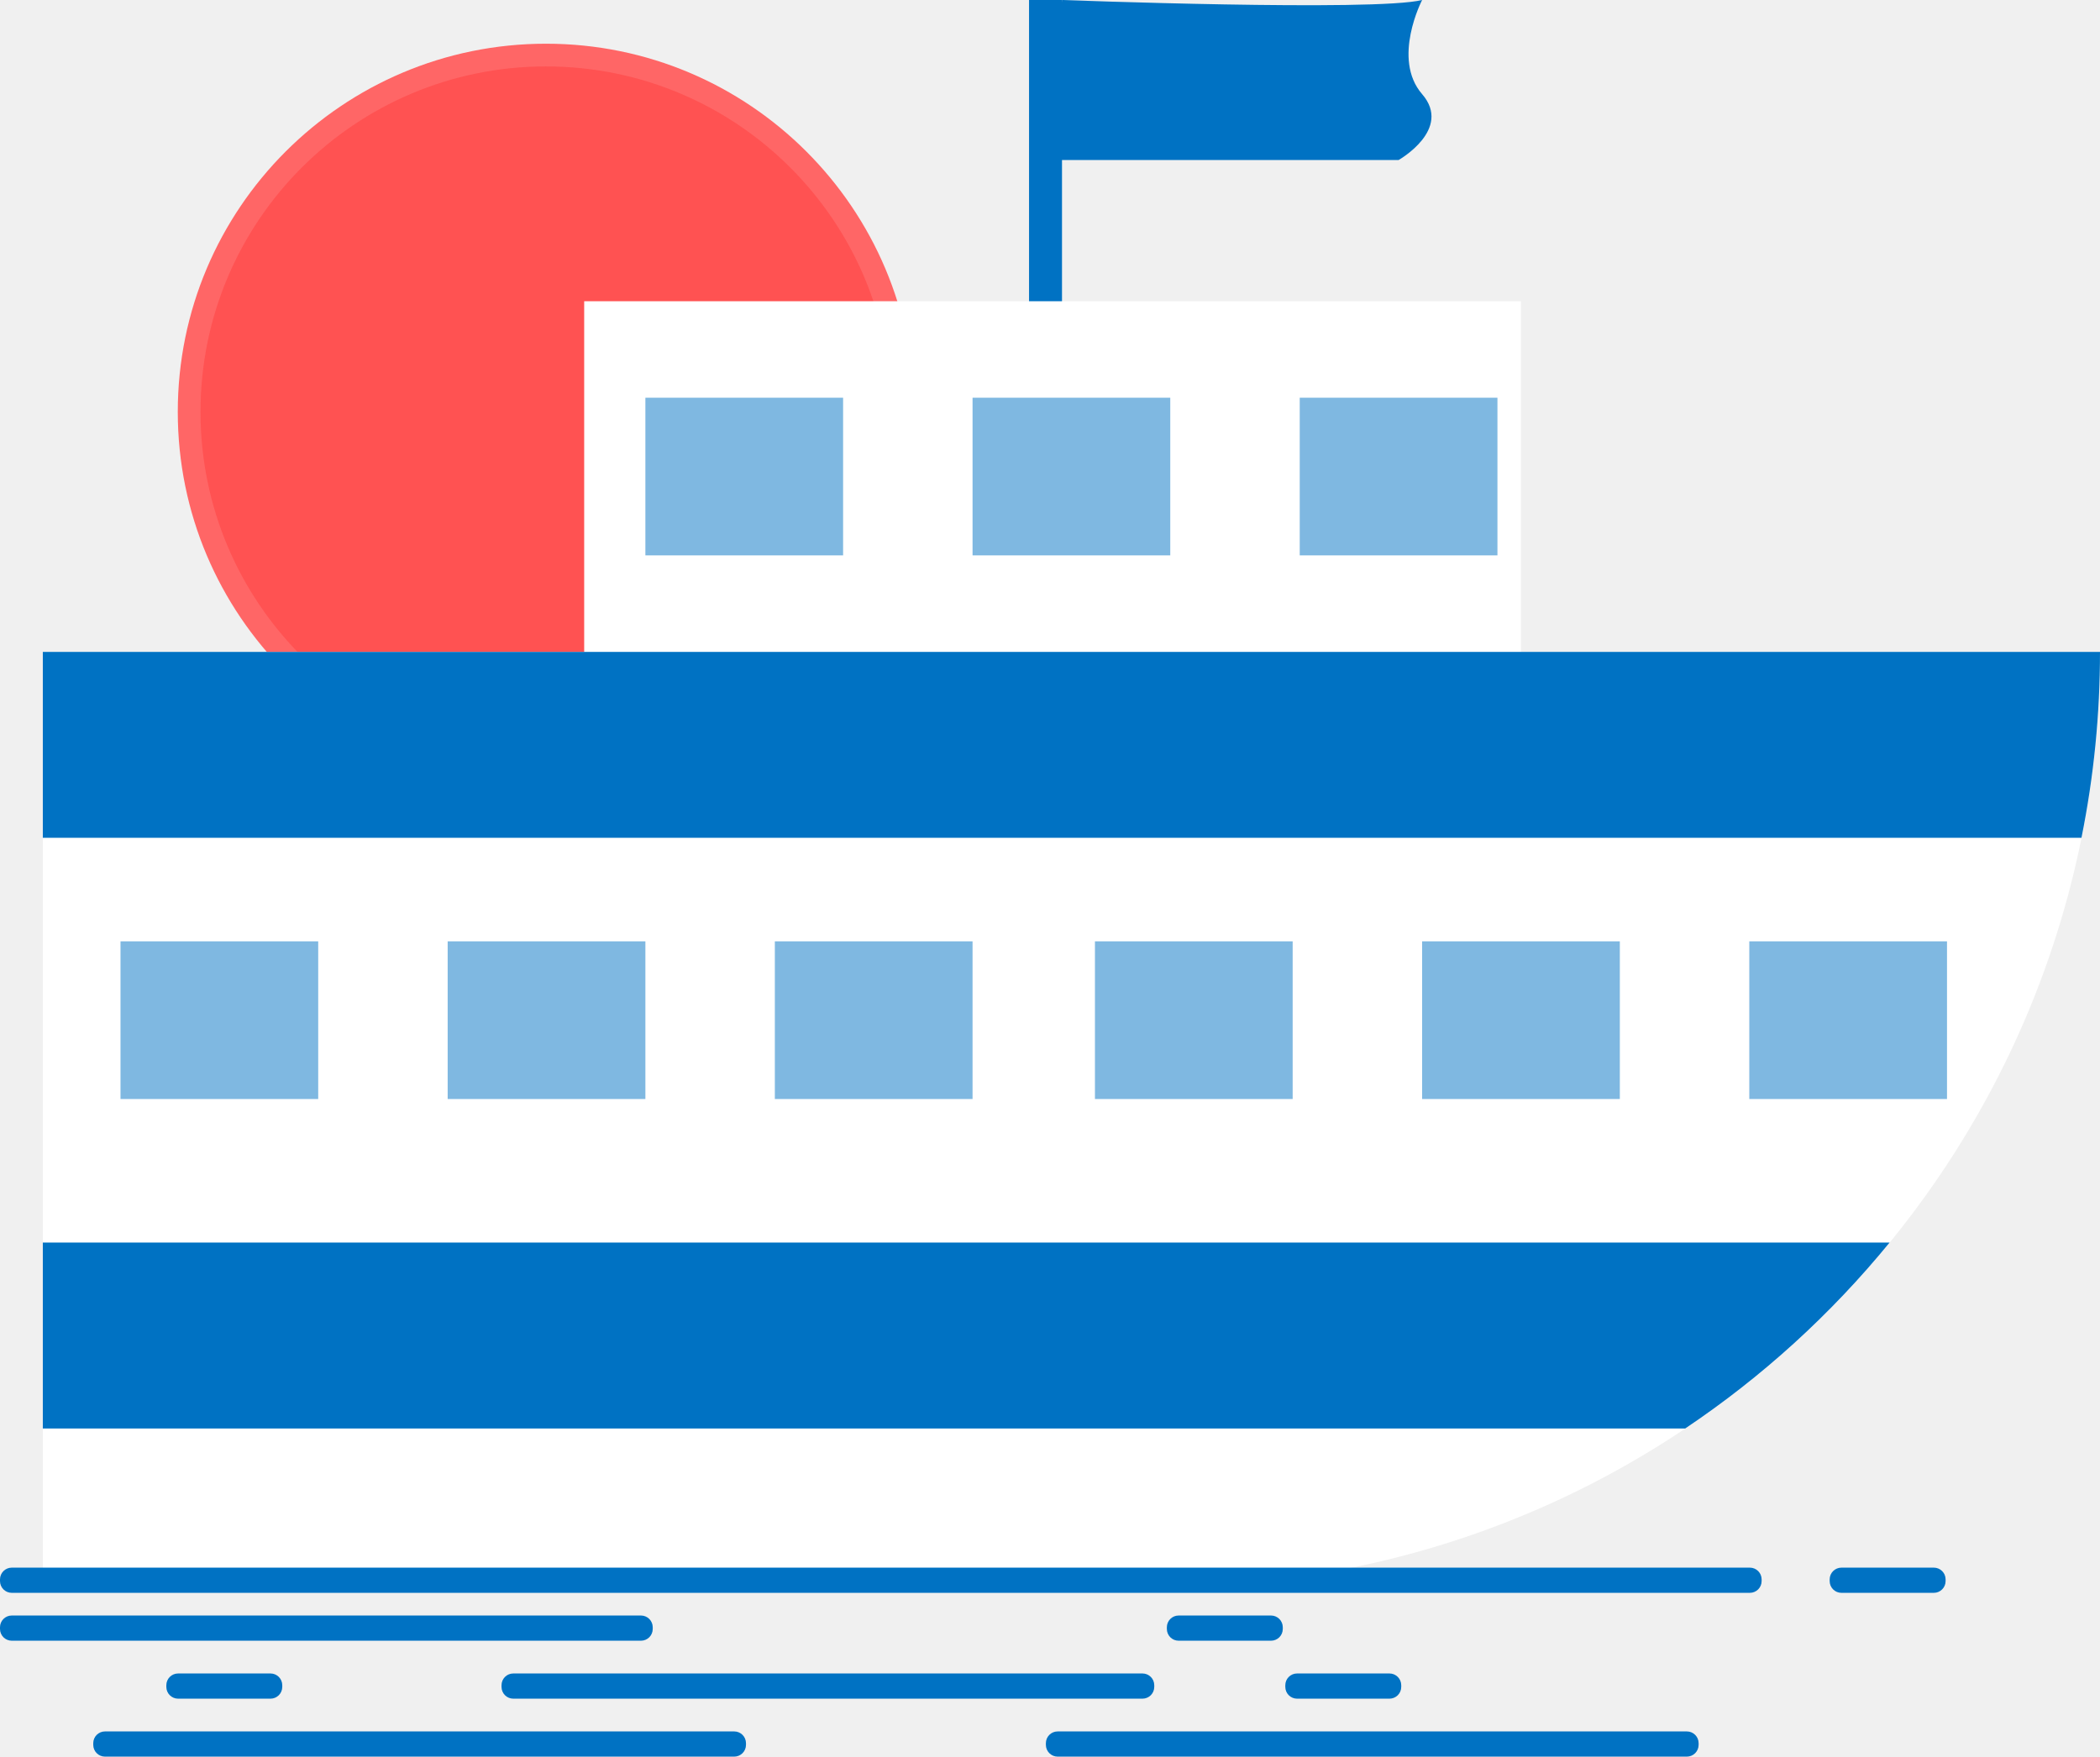
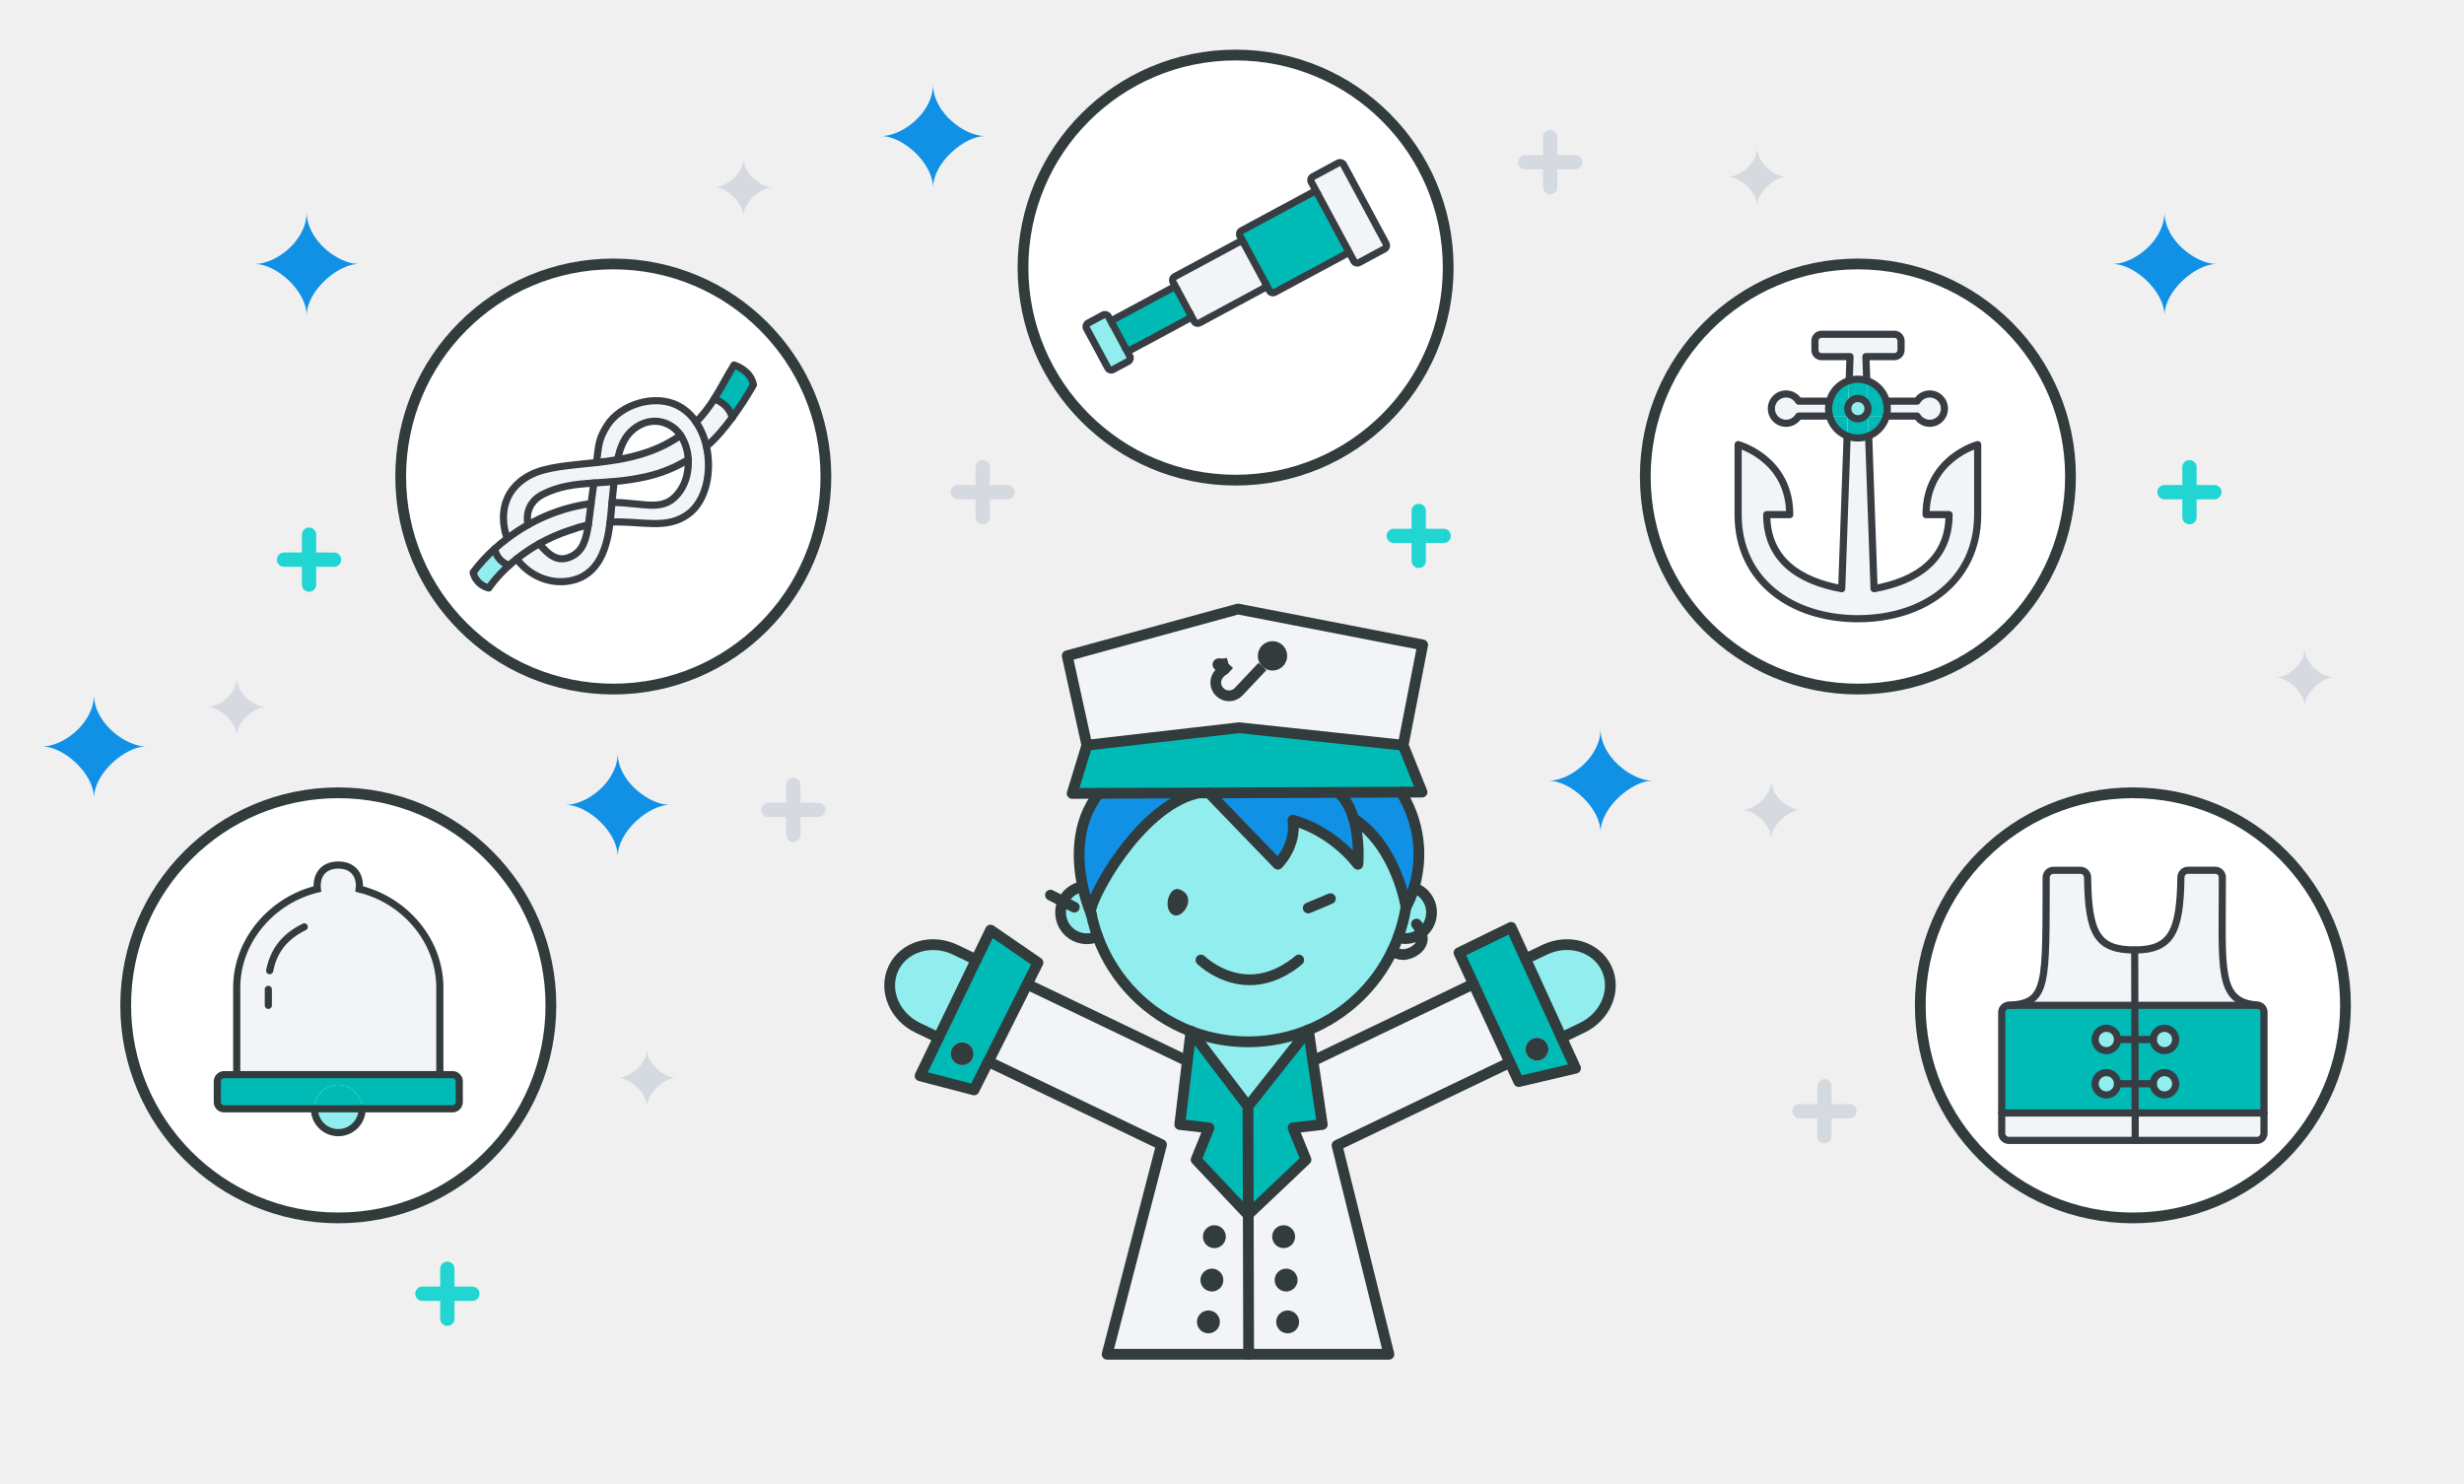
- <svg xmlns="http://www.w3.org/2000/svg" id="fab417e8-a014-4924-af3a-60c14cbf464e" data-name="Layer 1" width="892.195" height="746.429" viewBox="0 0 892.195 746.429">
+ <svg xmlns="http://www.w3.org/2000/svg" id="Layer_1" data-name="Layer 1" viewBox="0 0 1723.83 1038.35">
  <defs>
-     <linearGradient id="ba5dc2b7-ca42-4f2e-9a45-768e37a33bc6" x1="231.978" y1="331.464" x2="231.978" y2="18.571" gradientUnits="userSpaceOnUse">
-       <stop offset="0" stop-color="gray" stop-opacity="0.25" />
-       <stop offset="0.535" stop-color="gray" stop-opacity="0.12" />
-       <stop offset="1" stop-color="gray" stop-opacity="0.1" />
-     </linearGradient>
+     <style>.cls-1{fill:#fff;stroke-width:7.53px;}.cls-1,.cls-13,.cls-14,.cls-15,.cls-6{stroke:#323c3c;}.cls-1,.cls-15,.cls-5,.cls-6,.cls-8,.cls-9{stroke-linecap:round;}.cls-1,.cls-13,.cls-14,.cls-15,.cls-5,.cls-8,.cls-9{stroke-linejoin:round;}.cls-2{fill:#f2f4f8;}.cls-3{fill:#00bab6;}.cls-4{fill:#92eeee;}.cls-13,.cls-14,.cls-15,.cls-5,.cls-6,.cls-8,.cls-9{fill:none;}.cls-5{stroke:#373d42;}.cls-5,.cls-6{stroke-width:5px;}.cls-6{stroke-miterlimit:10;}.cls-7{fill:#20d5d2;}.cls-8{stroke:#d5d9e0;}.cls-8,.cls-9{stroke-width:10px;}.cls-9{stroke:#20d5d2;}.cls-10{fill:#1191e6;}.cls-11{fill:#d5d9e0;}.cls-12{fill:#323c3c;}.cls-13,.cls-15{stroke-width:7.53px;}.cls-14{stroke-width:8.7px;}</style>
  </defs>
-   <circle cx="231.978" cy="175.018" r="156.447" fill="#FF6666" />
-   <circle cx="231.978" cy="175.018" r="146.792" fill="#ff5252" />
-   <rect x="437.195" width="14" height="136" fill="#0072c3" />
-   <rect x="248.195" y="128" width="398" height="204" fill="white" />
-   <g opacity="0.5">
-     <rect x="274.195" y="169" width="84" height="67" fill="#0072c3" />
-     <rect x="413.195" y="169" width="84" height="67" fill="#0072c3" />
-     <rect x="552.195" y="169" width="84" height="67" fill="#0072c3" />
-   </g>
-   <path d="M1046.097,353.785a396.901,396.901,0,0,1-397,397h-477v-397Z" transform="translate(-153.9027 -76.78536)" fill="white" />
-   <path d="M1046.097,353.785a398.475,398.475,0,0,1-7.87,79h-866.13v-79Z" transform="translate(-153.9027 -76.78536)" fill="#0072c3" />
-   <path d="M956.697,604.785a399.357,399.357,0,0,1-86.83,79h-697.77v-79Z" transform="translate(-153.9027 -76.78536)" fill="#0072c3" />
-   <g opacity="0.5">
-     <rect x="51.195" y="400" width="84" height="67" fill="#0072c3" />
-     <rect x="190.195" y="400" width="84" height="67" fill="#0072c3" />
-     <rect x="329.195" y="400" width="84" height="67" fill="#0072c3" />
-   </g>
-   <g opacity="0.5">
-     <rect x="465.195" y="400" width="84" height="67" fill="#0072c3" />
-     <rect x="604.195" y="400" width="84" height="67" fill="#0072c3" />
-     <rect x="743.195" y="400" width="84" height="67" fill="#0072c3" />
-   </g>
-   <rect y="666.125" width="748.434" height="10.707" rx="5" fill="#0072c3" />
-   <rect y="686.469" width="277.317" height="10.707" rx="5" fill="#0072c3" />
-   <rect x="213.074" y="711.095" width="277.317" height="10.707" rx="5" fill="#0072c3" />
-   <rect x="444.349" y="735.722" width="277.317" height="10.707" rx="5" fill="#0072c3" />
-   <rect x="777.344" y="666.125" width="49.253" height="10.707" rx="5" fill="#0072c3" />
-   <rect x="495.744" y="686.469" width="49.253" height="10.707" rx="5" fill="#0072c3" />
-   <rect x="70.668" y="711.095" width="49.253" height="10.707" rx="5" fill="#0072c3" />
-   <rect x="546.068" y="711.095" width="49.253" height="10.707" rx="5" fill="#0072c3" />
-   <rect x="39.617" y="735.722" width="277.317" height="10.707" rx="5" fill="#0072c3" />
-   <path d="M605.097,76.785s133,5,153,0c0,0-13,25,0,40s-10,28-10,28h-150Z" transform="translate(-153.9027 -76.78536)" fill="#0072c3" />
+   <circle class="cls-1" cx="864.43" cy="187.25" r="148.74" />
+   <path class="cls-2" d="M969.69,170.48a2.73,2.73,0,0,1-1.11,3.7l-17.75,9.55a2.72,2.72,0,0,1-3.69-1.11l-4.56-8.46L921.94,135.8l-4.57-8.48a2.71,2.71,0,0,1,1.1-3.68l17.75-9.57a2.75,2.75,0,0,1,3.7,1.11Z" />
+   <path class="cls-3" d="M942.58,174.16a2.74,2.74,0,0,1-1.13,3.69l-49.6,26.7a2.75,2.75,0,0,1-3.73-1.12L885.19,198l-14.74-27.36-2.94-5.48a2.74,2.74,0,0,1,1.11-3.72l49.6-26.71a2.76,2.76,0,0,1,3.72,1.09Z" />
+   <path class="cls-2" d="M885.19,198a2.83,2.83,0,0,1-1.16,3.81L839.24,225.9a2.82,2.82,0,0,1-3.83-1.14l-2.91-5.4-8.91-16.55-2.9-5.39a2.81,2.81,0,0,1,1.16-3.83l44.77-24.12a2.83,2.83,0,0,1,3.83,1.15Z" />
+   <path class="cls-3" d="M832.5,219.36a2.82,2.82,0,0,1-1.14,3.82l-40.14,21.6a2.81,2.81,0,0,1-3.81-1.14L778.5,227.1a2.82,2.82,0,0,1,1.14-3.82l40.14-21.62a2.84,2.84,0,0,1,3.81,1.15Z" />
+   <path class="cls-4" d="M790.43,249.27a2.65,2.65,0,0,1-1.07,3.6l-10.65,5.72a2.64,2.64,0,0,1-3.6-1.07l-15-27.8a2.67,2.67,0,0,1,1.08-3.6l10.64-5.73a2.67,2.67,0,0,1,3.61,1.08l3,5.63,8.91,16.54Z" />
+   <path class="cls-5" d="M787.41,243.64l3,5.63a2.65,2.65,0,0,1-1.07,3.6l-10.65,5.72a2.64,2.64,0,0,1-3.6-1.07l-15-27.8a2.67,2.67,0,0,1,1.08-3.6l10.64-5.73a2.67,2.67,0,0,1,3.61,1.08l3,5.63" />
+   <path class="cls-5" d="M823.59,202.81a2.84,2.84,0,0,0-3.81-1.15l-40.14,21.62a2.82,2.82,0,0,0-1.14,3.82l8.91,16.54a2.81,2.81,0,0,0,3.81,1.14l40.14-21.6a2.82,2.82,0,0,0,1.14-3.82" />
+   <path class="cls-5" d="M870.45,170.62a2.83,2.83,0,0,0-3.83-1.15l-44.77,24.12a2.81,2.81,0,0,0-1.16,3.83l2.9,5.39,8.91,16.55,2.91,5.4a2.82,2.82,0,0,0,3.83,1.14L884,201.79a2.83,2.83,0,0,0,1.16-3.81" />
+   <path class="cls-5" d="M921.94,135.8a2.76,2.76,0,0,0-3.72-1.09l-49.6,26.71a2.74,2.74,0,0,0-1.11,3.72l2.94,5.48L885.19,198l2.93,5.45a2.75,2.75,0,0,0,3.73,1.12l49.6-26.7a2.74,2.74,0,0,0,1.13-3.69" />
+   <path class="cls-5" d="M942.58,174.16l4.56,8.46a2.72,2.72,0,0,0,3.69,1.11l17.75-9.55a2.73,2.73,0,0,0,1.11-3.7l-29.77-55.3a2.75,2.75,0,0,0-3.7-1.11l-17.75,9.57a2.71,2.71,0,0,0-1.1,3.68l4.57,8.48Z" />
+   <circle class="cls-1" cx="1492.18" cy="703.5" r="148.74" />
+   <path class="cls-2" d="M1584,778.81V793a5,5,0,0,1-5,5h-85.14l0-19.19Z" />
+   <path class="cls-3" d="M1506.46,727.37a7.83,7.83,0,1,0,7.83-7.82A7.83,7.83,0,0,0,1506.46,727.37Zm0,31a7.83,7.83,0,1,0,7.83-7.83A7.83,7.83,0,0,0,1506.46,758.37Zm-12.84-31-.07-23.87h85.74v-.16a5,5,0,0,1,4.67,5v70.49h-90.19l-.06-20.44Z" />
+   <path class="cls-2" d="M1579.29,703.34v.16h-85.74l-.11-38.76c25.35,0,31.89-12.17,32.37-50.78a5,5,0,0,1,5-5h19a5,5,0,0,1,5,5C1554.9,678.3,1550.9,701.22,1579.29,703.34Z" />
+   <path class="cls-4" d="M1514.29,719.55a7.82,7.82,0,1,1-7.83,7.82A7.82,7.82,0,0,1,1514.29,719.55Z" />
+   <path class="cls-4" d="M1514.29,750.54a7.83,7.83,0,1,1-7.83,7.83A7.83,7.83,0,0,1,1514.29,750.54Z" />
+   <path class="cls-2" d="M1493.77,778.81l0,19.19h-88.41a5,5,0,0,1-5-5V778.81Z" />
+   <path class="cls-3" d="M1493.71,758.37l.06,20.44h-93.36v-70.4a5,5,0,0,1,4.83-5l1.27-.06v.15h87l.07,23.87Zm-12.27,0a7.83,7.83,0,1,0-7.82,7.82A7.83,7.83,0,0,0,1481.44,758.37Zm0-31a7.83,7.83,0,1,0-7.82,7.82A7.82,7.82,0,0,0,1481.44,727.37Z" />
+   <path class="cls-2" d="M1493.44,664.74l.11,38.76h-87v-.15c26.3-1.52,24.78-15.24,25-89.35a5,5,0,0,1,5-5h19a5,5,0,0,1,5,4.94C1461,653.4,1467.28,664.74,1493.44,664.74Z" />
+   <path class="cls-4" d="M1473.62,719.55a7.82,7.82,0,1,1-7.83,7.82A7.82,7.82,0,0,1,1473.62,719.55Z" />
+   <path class="cls-4" d="M1473.62,750.54a7.83,7.83,0,1,1-7.83,7.83A7.83,7.83,0,0,1,1473.62,750.54Z" />
+   <polyline class="cls-5" points="1405.24 703.5 1406.51 703.5 1493.55 703.5 1579.29 703.5" />
+   <polyline class="cls-5" points="1400.41 778.81 1493.77 778.81 1583.96 778.81" />
+   <polyline class="cls-5" points="1493.44 664.74 1493.55 703.5 1493.62 727.37 1493.71 758.37 1493.77 778.81 1493.82 798" />
+   <path class="cls-5" d="M1522.11,727.37a7.83,7.83,0,1,1-7.82-7.82A7.82,7.82,0,0,1,1522.11,727.37Z" />
+   <path class="cls-5" d="M1481.44,727.37a7.83,7.83,0,1,1-7.82-7.82A7.82,7.82,0,0,1,1481.44,727.37Z" />
+   <polyline class="cls-5" points="1481.44 727.37 1493.62 727.37 1506.46 727.37" />
+   <path class="cls-5" d="M1522.11,758.37a7.83,7.83,0,1,1-7.82-7.83A7.82,7.82,0,0,1,1522.11,758.37Z" />
+   <path class="cls-5" d="M1481.44,758.37a7.83,7.83,0,1,1-7.82-7.83A7.82,7.82,0,0,1,1481.44,758.37Z" />
+   <polyline class="cls-5" points="1481.44 758.37 1493.71 758.37 1506.46 758.37" />
+   <path class="cls-5" d="M1406.51,703.35c26.3-1.52,24.78-15.24,25-89.35a5,5,0,0,1,5-5h19a5,5,0,0,1,5,4.94c.45,39.46,6.73,50.8,32.89,50.8,25.35,0,31.89-12.17,32.37-50.78a5,5,0,0,1,5-5h19a5,5,0,0,1,5,5c.08,64.29-3.92,87.21,24.47,89.33a5,5,0,0,1,4.67,5V793a5,5,0,0,1-5,5H1405.41a5,5,0,0,1-5-5V708.41a5,5,0,0,1,4.83-5Z" />
+   <circle class="cls-1" cx="236.67" cy="703.5" r="148.74" />
+   <path class="cls-3" d="M321.3,756.69v14.44a4.74,4.74,0,0,1-4.74,4.74H253.37a16.7,16.7,0,0,0-33.4,0H156.78a4.74,4.74,0,0,1-4.74-4.74V756.69a4.74,4.74,0,0,1,4.74-4.73H316.56A4.74,4.74,0,0,1,321.3,756.69Z" />
+   <path class="cls-2" d="M307.72,691.2V752H165.61V691.2c0-33.54,25.14-61.62,56.38-69.09a15.77,15.77,0,0,1-.13-2c0-9.21,5.59-14.8,14.81-14.8s14.81,5.59,14.81,14.8a15.75,15.75,0,0,1-.14,2C282.6,629.58,307.72,657.66,307.72,691.2Z" />
+   <path class="cls-3" d="M253.37,775.87H220a16.7,16.7,0,0,1,33.4,0Z" />
+   <path class="cls-4" d="M220,775.87h33.4a16.7,16.7,0,0,1-33.4,0Z" />
+   <path class="cls-6" d="M253.37,775.87a16.7,16.7,0,0,1-33.4,0" />
+   <path class="cls-6" d="M307.72,752V691.2c0-33.54-25.12-61.62-56.38-69.09a15.75,15.75,0,0,0,.14-2c0-9.21-5.59-14.8-14.81-14.8s-14.81,5.59-14.81,14.8a15.77,15.77,0,0,0,.13,2c-31.24,7.47-56.38,35.55-56.38,69.09V752h-8.83a4.74,4.74,0,0,0-4.74,4.73v14.44a4.74,4.74,0,0,0,4.74,4.74H316.56a4.74,4.74,0,0,0,4.74-4.74V756.69a4.74,4.74,0,0,0-4.74-4.73Z" />
+   <line class="cls-6" x1="165.61" y1="751.96" x2="307.72" y2="751.96" />
+   <path class="cls-6" d="M188.67,679.24c2.55-13,9.49-23.43,24.19-30.65" />
+   <line class="cls-6" x1="187.72" y1="692.3" x2="187.72" y2="703.5" />
+   <circle class="cls-1" cx="1299.8" cy="333.44" r="148.74" />
+   <path class="cls-2" d="M1383.59,311.13v49c0,46.28-37.52,72.84-83.79,72.84s-83.8-26.56-83.8-72.84v-49s36.1,9.62,36.1,49H1236c0,31.37,22.66,46.48,52.48,51.82l3.79-106.87a20.51,20.51,0,0,0,15,0l3.79,106.87c29.83-5.34,52.47-20.45,52.47-51.82h-16.09C1347.49,320.75,1383.59,311.13,1383.59,311.13Z" />
+   <path class="cls-2" d="M1350.06,275.65a10.28,10.28,0,1,1-8.85,15.51h-21.53a20.45,20.45,0,0,0,0-10.46h21.53A10.28,10.28,0,0,1,1350.06,275.65Z" />
+   <path class="cls-2" d="M1329.92,238.49V245a4.58,4.58,0,0,1-4.57,4.56h-20l.59,16.77a20.83,20.83,0,0,0-12.31,0l.6-16.77h-20a4.57,4.57,0,0,1-4.56-4.56v-6.48a4.58,4.58,0,0,1,4.56-4.57h51.11A4.59,4.59,0,0,1,1329.92,238.49Z" />
+   <path class="cls-3" d="M1319.68,280.7a20.45,20.45,0,0,1,0,10.46h-12.85l-.12-3.57a7,7,0,0,0,.19-1.66,7.25,7.25,0,0,0-.33-2.14l-.11-3.09Z" />
+   <path class="cls-3" d="M1319.68,280.7h-13.22l-.51-14.4A20.61,20.61,0,0,1,1319.68,280.7Z" />
+   <path class="cls-3" d="M1306.83,291.16h12.85a20.53,20.53,0,0,1-12.36,13.9Z" />
+   <path class="cls-3" d="M1306.83,291.16l.49,13.9a20.51,20.51,0,0,1-15,0l.5-13.9H1295a7.11,7.11,0,0,0,9.61,0Z" />
+   <path class="cls-7" d="M1306.71,287.59l.12,3.57h-2.23A7.15,7.15,0,0,0,1306.71,287.59Z" />
+   <path class="cls-2" d="M1306.9,285.93a7,7,0,0,1-.19,1.66l-.14-3.8A7.25,7.25,0,0,1,1306.9,285.93Z" />
+   <path class="cls-4" d="M1306.57,283.79l.14,3.8a7.15,7.15,0,0,1-2.11,3.57H1295a7.06,7.06,0,0,1-2.1-3.57l.13-3.8a7.2,7.2,0,0,1,2-3.09h9.61A7.11,7.11,0,0,1,1306.57,283.79Z" />
+   <path class="cls-2" d="M1306.46,280.7l.11,3.09a7.11,7.11,0,0,0-2-3.09Z" />
+   <path class="cls-3" d="M1306,266.3l.51,14.4h-1.86a7.08,7.08,0,0,0-9.61,0h-1.86l.51-14.4a20.83,20.83,0,0,1,12.31,0Z" />
+   <path class="cls-2" d="M1304.6,280.7H1295a7.08,7.08,0,0,1,9.61,0Z" />
+   <path class="cls-2" d="M1295,291.16h9.61a7.11,7.11,0,0,1-9.61,0Z" />
+   <path class="cls-2" d="M1295,280.7a7.2,7.2,0,0,0-2,3.09l.11-3.09Z" />
+   <path class="cls-2" d="M1295,291.16h-2.22l.12-3.57A7.06,7.06,0,0,0,1295,291.16Z" />
+   <path class="cls-3" d="M1293.64,266.3l-.51,14.4h-13.22A20.61,20.61,0,0,1,1293.64,266.3Z" />
+   <path class="cls-3" d="M1293.13,280.7l-.11,3.09a7.25,7.25,0,0,0-.33,2.14,7,7,0,0,0,.2,1.66l-.12,3.57h-12.86a20.75,20.75,0,0,1,0-10.46Z" />
+   <path class="cls-2" d="M1293,283.79l-.13,3.8a7,7,0,0,1-.2-1.66A7.25,7.25,0,0,1,1293,283.79Z" />
+   <path class="cls-3" d="M1292.77,291.16l-.5,13.9a20.53,20.53,0,0,1-12.36-13.9Z" />
+   <path class="cls-2" d="M1258.37,280.7h21.54a20.75,20.75,0,0,0,0,10.46h-21.54a10.28,10.28,0,1,1,0-10.46Z" />
+   <path class="cls-5" d="M1279.91,280.7h-21.54a10.28,10.28,0,1,0,0,10.46h21.54" />
+   <path class="cls-5" d="M1319.68,291.16h21.53a10.28,10.28,0,1,0,0-10.46h-21.53" />
+   <path class="cls-5" d="M1306,266.3l-.59-16.77h20a4.58,4.58,0,0,0,4.57-4.56v-6.48a4.59,4.59,0,0,0-4.57-4.57h-51.11a4.58,4.58,0,0,0-4.56,4.57V245a4.57,4.57,0,0,0,4.56,4.56h20l-.6,16.77" />
+   <path class="cls-5" d="M1292.27,305.06l-3.79,106.87c-29.82-5.34-52.48-20.45-52.48-51.82h16.1c0-39.36-36.1-49-36.1-49v49c0,46.28,37.52,72.84,83.8,72.84s83.79-26.56,83.79-72.84v-49s-36.1,9.62-36.1,49h16.09c0,31.37-22.64,46.48-52.47,51.82l-3.79-106.87" />
+   <path class="cls-5" d="M1319.68,280.7a20.55,20.55,0,0,1-12.36,24.36,20.51,20.51,0,0,1-15,0,20.57,20.57,0,0,1,1.37-38.76,20.83,20.83,0,0,1,12.31,0A20.61,20.61,0,0,1,1319.68,280.7Z" />
+   <path class="cls-5" d="M1306.57,283.79a7.25,7.25,0,0,1,.33,2.14,7,7,0,0,1-.19,1.66,7.15,7.15,0,0,1-2.11,3.57,7.11,7.11,0,0,1-11.91-5.23,7.09,7.09,0,0,1,2.3-5.23,7.11,7.11,0,0,1,11.58,3.09Z" />
+   <circle class="cls-1" cx="429.06" cy="333.44" r="148.74" />
+   <path class="cls-3" d="M513.52,255.41s11.64,3.46,13.6,13.85a241.18,241.18,0,0,1-14.85,22.93c-2.41-9.83-12.15-12.91-12.58-13.05C504.7,271.21,508.58,263.25,513.52,255.41Z" />
+   <path class="cls-2" d="M512.27,292.19h0c-5.36,7.29-11.67,14.85-18.07,20.22A49.82,49.82,0,0,0,487,295.37a96.19,96.19,0,0,0,12.68-16.23C500.12,279.28,509.86,282.36,512.27,292.19Z" />
+   <path class="cls-2" d="M494.2,312.42c4,17.78-.27,38.09-12.59,47.2-15.29,11.34-32.24,4.75-54.76,5.69.6-5,.94-9.72,1.3-13.76,24,.28,37.23,7.9,48.18-8.84,3.83-5.87,5.58-13.61,5.17-21.15a33.51,33.51,0,0,0-5.33-16.94,22.22,22.22,0,0,0-7.33-6.91c-11-6.28-22.44-1.67-29,5.93-3.74,4.33-6.06,10.31-7.62,17l.16.95-.39.07c-4.94.85-9.85,1.48-14.66,2,0-.37.08-.72.13-1.07,1.42-10.9,1.22-15.09,7.17-24.63,9.15-14.67,33.36-22.88,50.14-13.87A34.7,34.7,0,0,1,487,295.37,49.82,49.82,0,0,1,494.2,312.42Z" />
+   <path class="cls-2" d="M417.32,323.68c4.81-.55,9.72-1.18,14.66-2l.39-.07a126.6,126.6,0,0,0,21.3-5.44,92.38,92.38,0,0,0,22.5-11.52,33.51,33.51,0,0,1,5.33,16.94,97,97,0,0,1-28.61,11.77,165.27,165.27,0,0,1-23.25,3.61l-.26,0c-4.85.43-9.46.7-13.9,1-12.67.87-24,2-35.61,7.89-10.16,5.14-12,14.32-10.46,21.39a129.81,129.81,0,0,0-14.52,9.54l-.14-.19c-4.56-12.88-4.92-32.93,16-44C382.17,326.5,399.06,325.74,417.32,323.68Z" />
+   <path class="cls-2" d="M429.38,337l.11,1.35c-.38,3.57-.71,7.13-1.07,10.54q-.14,1.29-.27,2.7c-.36,4-.7,8.78-1.3,13.76-2.1,17.37-7.45,37.63-28.66,41.24-13.58,2.31-27.78-3.53-36.74-15.45a117.08,117.08,0,0,1,15.82-10.66c6.84,8.35,13.16,12.9,21.58,9.3s11-10.83,12.77-22.54c.66-4.32,1.2-9.25,1.9-14.84.32-2.56.67-5.25,1.08-8.09q.4-2.85.75-5.37c0-.32.08-.63.13-.93h0C419.92,337.66,424.53,337.39,429.38,337Z" />
+   <path class="cls-2" d="M377.27,380.44a117.08,117.08,0,0,0-15.82,10.66c-1.89,1.51-3.64,3-5.24,4.46a14.6,14.6,0,0,1-10.1-11.51c2.69-2.43,5.61-4.88,8.78-7.27a129.81,129.81,0,0,1,14.52-9.54,124.39,124.39,0,0,1,32.69-12.81,112.94,112.94,0,0,1,11.42-2.07c-.7,5.59-1.24,10.52-1.9,14.84a127.14,127.14,0,0,0-13.47,4A119,119,0,0,0,377.27,380.44Z" />
+   <path class="cls-4" d="M356.21,395.56c-9.68,8.73-14.28,15.91-14.28,15.91-9.62-2.65-10.94-10.94-10.94-10.94a114.12,114.12,0,0,1,15.12-16.48A14.6,14.6,0,0,0,356.21,395.56Z" />
+   <path class="cls-5" d="M361.45,391.1h0c9,11.92,23.16,17.76,36.74,15.45,21.21-3.61,26.56-23.87,28.66-41.24.6-5,.94-9.72,1.3-13.76q.14-1.41.27-2.7c.36-3.41.69-7,1.07-10.54" />
+   <path class="cls-5" d="M476.17,304.62a92.38,92.38,0,0,1-22.5,11.52,126.6,126.6,0,0,1-21.3,5.44l-.39.07c-4.94.85-9.85,1.48-14.66,2-18.26,2.06-35.15,2.82-46.56,8.87-20.93,11.11-20.57,31.16-16,44" />
+   <path class="cls-5" d="M512.27,292.19a241.18,241.18,0,0,0,14.85-22.93c-2-10.39-13.6-13.85-13.6-13.85-4.94,7.84-8.82,15.8-13.83,23.73A96.19,96.19,0,0,1,487,295.37" />
+   <path class="cls-5" d="M494.13,312.49l.07-.07c6.4-5.37,12.71-12.93,18.07-20.22" />
+   <path class="cls-5" d="M369.41,367.24c-1.54-7.07.3-16.25,10.46-21.39,11.58-5.87,22.94-7,35.61-7.89,4.44-.3,9-.57,13.9-1l.26,0a165.27,165.27,0,0,0,23.25-3.61,97,97,0,0,0,28.61-11.77" />
+   <path class="cls-5" d="M415.48,338c-.05.3-.09.61-.13.93q-.35,2.52-.75,5.37c-.41,2.84-.76,5.53-1.08,8.09-.7,5.59-1.24,10.52-1.9,14.84-1.79,11.71-4.35,18.93-12.77,22.54s-14.74-.95-21.58-9.3h0" />
+   <path class="cls-5" d="M426.85,365.31c22.52-.94,39.47,5.65,54.76-5.69,12.32-9.11,16.6-29.42,12.59-47.2A49.82,49.82,0,0,0,487,295.37a34.7,34.7,0,0,0-12.25-11.26c-16.78-9-41-.8-50.14,13.87-5.95,9.54-5.75,13.73-7.17,24.63-.05.35-.09.7-.13,1.07h0" />
+   <path class="cls-5" d="M413.52,352.36a112.94,112.94,0,0,0-11.42,2.07,124.39,124.39,0,0,0-32.69,12.81,129.81,129.81,0,0,0-14.52,9.54c-3.17,2.39-6.09,4.84-8.78,7.27A114.12,114.12,0,0,0,331,400.53s1.32,8.29,10.94,10.94c0,0,4.6-7.18,14.28-15.91,1.6-1.45,3.35-2.95,5.24-4.46a117.08,117.08,0,0,1,15.82-10.66,119,119,0,0,1,20.88-9.23,127.14,127.14,0,0,1,13.47-4" />
+   <path class="cls-5" d="M432.21,320.63c1.56-6.68,3.88-12.66,7.62-17,6.57-7.6,18.05-12.21,29-5.93a22.22,22.22,0,0,1,7.33,6.91,33.51,33.51,0,0,1,5.33,16.94c.41,7.54-1.34,15.28-5.17,21.15-10.95,16.74-24.16,9.12-48.18,8.84" />
+   <path class="cls-5" d="M499.68,279.14h0c.43.14,10.17,3.22,12.58,13.05h0" />
+   <path class="cls-5" d="M346.11,384.05a14.6,14.6,0,0,0,10.1,11.51" />
+   <line class="cls-8" x1="555.02" y1="549.24" x2="555.02" y2="584.19" />
+   <line class="cls-8" x1="572.49" y1="566.71" x2="537.54" y2="566.71" />
+   <line class="cls-8" x1="687.46" y1="326.93" x2="687.46" y2="361.88" />
+   <line class="cls-8" x1="704.94" y1="344.4" x2="669.99" y2="344.4" />
+   <line class="cls-8" x1="1084.48" y1="96.02" x2="1084.48" y2="130.97" />
+   <line class="cls-8" x1="1101.95" y1="113.49" x2="1067.01" y2="113.49" />
+   <line class="cls-8" x1="1276.41" y1="760.09" x2="1276.41" y2="795.03" />
+   <line class="cls-8" x1="1293.88" y1="777.56" x2="1258.94" y2="777.56" />
+   <line class="cls-9" x1="312.98" y1="887.82" x2="312.98" y2="922.77" />
+   <line class="cls-9" x1="330.45" y1="905.3" x2="295.5" y2="905.3" />
+   <line class="cls-9" x1="1531.76" y1="326.93" x2="1531.76" y2="361.88" />
+   <line class="cls-9" x1="1549.23" y1="344.4" x2="1514.28" y2="344.4" />
+   <line class="cls-9" x1="216.21" y1="374.13" x2="216.21" y2="409.08" />
+   <line class="cls-9" x1="233.68" y1="391.61" x2="198.74" y2="391.61" />
+   <line class="cls-9" x1="992.55" y1="357.52" x2="992.55" y2="392.47" />
+   <line class="cls-9" x1="1010.03" y1="374.99" x2="975.08" y2="374.99" />
+   <path class="cls-10" d="M250.81,184.7c-14,0-36.24,18.44-36.24,36.24,0-17.53-21.4-36.24-36.24-36.24,14.84,0,36.24-16.31,36.24-36.24C214.57,168.39,236.82,184.7,250.81,184.7Z" />
+   <path class="cls-10" d="M468.39,563.17c-14,0-36.24,18.44-36.24,36.24,0-17.53-21.4-36.24-36.25-36.24,14.85,0,36.25-16.31,36.25-36.24C432.15,546.86,454.4,563.17,468.39,563.17Z" />
+   <path class="cls-10" d="M689,95.21c-14,0-36.24,18.44-36.24,36.24,0-17.53-21.4-36.24-36.24-36.24,14.84,0,36.24-16.3,36.24-36.24C652.71,78.91,675,95.21,689,95.21Z" />
+   <path class="cls-10" d="M102,522.33c-14,0-36.24,18.44-36.24,36.24,0-17.53-21.4-36.24-36.24-36.24,14.84,0,36.24-16.3,36.24-36.24C65.79,506,88,522.33,102,522.33Z" />
+   <path class="cls-10" d="M1550.53,184.7c-14,0-36.25,18.44-36.25,36.24,0-17.53-21.4-36.24-36.24-36.24,14.84,0,36.24-16.31,36.24-36.24C1514.28,168.39,1536.54,184.7,1550.53,184.7Z" />
+   <path class="cls-10" d="M1156,546.3c-14,0-36.24,18.44-36.24,36.25,0-17.54-21.4-36.25-36.24-36.25,14.84,0,36.24-16.3,36.24-36.24C1119.78,530,1142,546.3,1156,546.3Z" />
+   <path class="cls-11" d="M473,754.17c-7.88,0-20.41,10.39-20.41,20.41,0-9.87-12.06-20.41-20.41-20.41,8.35,0,20.41-9.18,20.41-20.41C452.56,745,465.09,754.17,473,754.17Z" />
+   <path class="cls-11" d="M186,494.66c-7.88,0-20.42,10.39-20.42,20.41,0-9.87-12.05-20.41-20.41-20.41,8.36,0,20.41-9.18,20.41-20.41C165.61,485.48,178.15,494.66,186,494.66Z" />
+   <path class="cls-11" d="M540.49,131c-7.87,0-20.41,10.38-20.41,20.41,0-9.88-12.05-20.41-20.41-20.41,8.36,0,20.41-9.18,20.41-20.41C520.08,121.79,532.62,131,540.49,131Z" />
+   <path class="cls-11" d="M1249.73,123.72c-7.87,0-20.41,10.39-20.41,20.41,0-9.87-12-20.41-20.41-20.41,8.36,0,20.41-9.18,20.41-20.41C1229.32,114.54,1241.86,123.72,1249.73,123.72Z" />
+   <path class="cls-11" d="M1259.67,566.71c-7.88,0-20.41,10.39-20.41,20.41,0-9.87-12.06-20.41-20.42-20.41,8.36,0,20.42-9.18,20.42-20.41C1239.26,557.53,1251.79,566.71,1259.67,566.71Z" />
+   <path class="cls-11" d="M1632.77,474c-7.88,0-20.41,10.39-20.41,20.41,0-9.87-12.06-20.41-20.41-20.41,8.35,0,20.41-9.18,20.41-20.41C1612.36,464.81,1624.89,474,1632.77,474Z" />
+   <path class="cls-4" d="M1123.92,677.45c7.22,15.08-.4,33.78-17,41.76l-14.38,6.89L1067.31,671l13.38-6.43C1097.33,656.61,1116.67,662.38,1123.92,677.45Z" />
+   <path class="cls-3" d="M1056.32,743.45l-25.49-55-10.1-21.79,36.46-17.79,10.12,22.1,25.2,55.08,9.77,21.36-39.74,9.38Zm24.77-3.86a8,8,0,1,0-11.28.33A8,8,0,0,0,1081.09,739.59Z" />
+   <path class="cls-12" d="M1080.75,728.32a8,8,0,1,1-11.27.33A8,8,0,0,1,1080.75,728.32Z" />
+   <path class="cls-2" d="M1030.83,688.5l25.49,55-120.93,58,36.3,146.21H873.56l-.25-97.86,40.36-38.29-9-22.25,20.45-2.38-6.65-45.15,2-.3ZM906.65,930.43a8,8,0,1,0-11.27.35A8,8,0,0,0,906.65,930.43Zm-1.07-29.26a8,8,0,1,0-11.27.33A8,8,0,0,0,905.58,901.17Zm-1.73-30.37a8,8,0,1,0-11.29.34A8,8,0,0,0,903.85,870.8Z" />
+   <path class="cls-4" d="M994.48,653.3A18.31,18.31,0,0,1,978.07,656a110.59,110.59,0,0,0,5.55-21.23,64.77,64.77,0,0,0,5.56-13.56,18.26,18.26,0,0,1,5.3,32.08Z" />
+   <path class="cls-2" d="M883.2,466.4a10.26,10.26,0,1,0-.44-14.52,10.27,10.27,0,0,0,.44,14.52Zm-23.73-1.89a16.81,16.81,0,0,1-6.79.51l3.35,3.16,1.29-1.39Zm135.84-13.25-13.66,70.2-114.8-12.24L760.39,521.46l-13.75-62.57,119.44-32.73Z" />
+   <polygon class="cls-3" points="980.27 554.33 936.97 554.5 845.83 554.85 836.82 554.88 768.73 555.13 750.09 555.21 760.39 521.46 866.85 509.22 981.65 521.46 994.88 554.27 980.27 554.33" />
+   <path class="cls-10" d="M980.27,554.33c16.27,27.22,13.29,52.21,8.91,66.89a64.77,64.77,0,0,1-5.56,13.56s-6.2-41.88-36.65-62h0c-2-6.62-5.09-13-10-17.55v-.71Z" />
+   <path class="cls-4" d="M833.2,721.69a112.11,112.11,0,0,1-65.3-66.43,109.77,109.77,0,0,1-4.41-15.6l0-.13s-.2-.44-.53-1.25c-.12-9.86,33.75-72.9,73.89-83.07v-.33l9,0L894,604.74S907.19,591.8,904.53,574c0,0,25.76,5.84,45.46,30.79,0,0,1.54-16.73-3-32h0c30.45,20.14,36.65,62,36.65,62A110.59,110.59,0,0,1,978.07,656q-1.74,4.68-3.88,9.15a112.21,112.21,0,0,1-58.84,55.61h0a112.21,112.21,0,0,1-82.12.92Zm-8.83-81.29c5.25-1.51,12-13.35,1.22-17.9-4-1.69-7,1.78-8.21,6C815.36,635.45,819,641.93,824.37,640.4Z" />
+   <path class="cls-10" d="M947,572.76c4.58,15.25,3,32,3,32-19.7-25-45.46-30.79-45.46-30.79C907.19,591.8,894,604.74,894,604.74l-48.13-49.89L937,554.5v.71C941.86,559.78,945,566.14,947,572.76Z" />
+   <polygon class="cls-3" points="918.44 741.73 925.09 786.88 904.63 789.25 913.67 811.5 873.31 849.8 873.11 774.16 915.34 720.77 915.35 720.77 918.44 741.73" />
+   <path class="cls-4" d="M915.34,720.77l-42.23,53.39-39.89-52.47a112.21,112.21,0,0,0,82.12-.92Z" />
+   <path class="cls-12" d="M906.32,919.16a8,8,0,1,1-11.27.33A8,8,0,0,1,906.32,919.16Z" />
+   <path class="cls-12" d="M905.25,889.89a8,8,0,1,1-11.27.33A8,8,0,0,1,905.25,889.89Z" />
+   <path class="cls-12" d="M903.52,859.53a8,8,0,1,1-11.29.33A8,8,0,0,1,903.52,859.53Z" />
+   <path class="cls-12" d="M883.2,466.4h0a10.27,10.27,0,1,1,14.53-.42A10.26,10.26,0,0,1,883.18,466.39Z" />
+   <path class="cls-2" d="M873.31,849.8l.25,97.86h-99L812.61,801l-121.2-58.13,27.19-54.13,109.53,52.52,2.68.32-5.44,45.33,20.46,2.38-9,22.25L873.11,850Zm-17.92,21a8,8,0,1,0-11.29.34A8,8,0,0,0,855.39,870.8Zm-1.74,30.37a8,8,0,1,0-11.28.33A8,8,0,0,0,853.65,901.17Zm-2.41,29.26a8,8,0,1,0-11.29.35A8,8,0,0,0,851.24,930.43Z" />
+   <polygon class="cls-3" points="873.11 774.16 873.31 849.8 873.11 849.98 836.82 811.5 845.83 789.25 825.38 786.88 830.81 741.55 833.2 721.69 833.22 721.69 873.11 774.16" />
+   <path class="cls-12" d="M855.05,859.53a8,8,0,1,1-11.28.33A8,8,0,0,1,855.05,859.53Z" />
+   <path class="cls-12" d="M853.32,889.89a8,8,0,1,1-11.28.33A8,8,0,0,1,853.32,889.89Z" />
+   <path class="cls-12" d="M850.89,919.16a8,8,0,1,1-11.27.33A8,8,0,0,1,850.89,919.16Z" />
+   <path class="cls-10" d="M757.48,620.39c-3.82-17.55-5.4-44,11.25-65.24v0l68.09-.25v.33c-40.14,10.17-74,73.21-73.89,83.07A112.42,112.42,0,0,1,757.48,620.39Z" />
+   <path class="cls-12" d="M825.59,622.5c10.77,4.55,4,16.39-1.22,17.9-5.42,1.53-9-4.95-7-11.94C818.59,624.28,821.6,620.81,825.59,622.5Z" />
+   <path class="cls-4" d="M743.74,630.82a18.35,18.35,0,0,1,13.74-10.43,112.42,112.42,0,0,0,5.45,17.89c0,.67.18,1.11.53,1.25l0,.13a109.77,109.77,0,0,0,4.41,15.6A18.35,18.35,0,0,1,742,638.52,18,18,0,0,1,743.74,630.82Z" />
+   <path class="cls-3" d="M726.17,673.64l-7.57,15.07-27.19,54.13-10,19.83-37.75-9.88,12.9-26.66L683,671.61l10-20.78ZM679,742.75a8,8,0,1,0-11.27.35A8,8,0,0,0,679,742.75Z" />
+   <path class="cls-4" d="M683,671.61l-26.37,54.52-14.47-6.92c-16.64-8-24.25-26.68-17-41.76s26.59-20.84,43.22-12.86Z" />
+   <path class="cls-12" d="M678.64,731.48a8,8,0,1,1-11.29.33A8,8,0,0,1,678.64,731.48Z" />
+   <path class="cls-13" d="M883.2,466.4,866.59,484a9.27,9.27,0,0,1-13.49-12.72l2.93-3.1" />
+   <path class="cls-14" d="M859.47,464.51a16.81,16.81,0,0,1-6.79.51l3.35,3.16,1.29-1.39,2.15-2.28,0,0" />
+   <polygon class="cls-15" points="981.65 521.46 995.31 451.26 866.08 426.16 746.64 458.89 760.39 521.46 750.09 555.21 768.73 555.13 836.82 554.88 845.83 554.85 936.97 554.5 980.27 554.33 994.88 554.27 981.65 521.46" />
+   <path class="cls-15" d="M840.19,671.77s13.91,13.85,34.22,13.85c19.51,0,34.21-13.85,34.21-13.85" />
+   <polyline class="cls-15" points="760.39 521.46 866.85 509.22 981.65 521.46" />
+   <path class="cls-15" d="M836.82,555.21c-40.14,10.17-74,73.21-73.89,83.07,0,.67.18,1.11.53,1.25,0,0-.2-.44-.53-1.25a112.42,112.42,0,0,1-5.45-17.89c-3.82-17.55-5.4-44,11.25-65.24" />
+   <path class="cls-15" d="M845.83,554.85,894,604.74S907.19,591.8,904.53,574c0,0,25.76,5.84,45.46,30.79,0,0,1.54-16.73-3-32-2-6.62-5.09-13-10-17.55" />
+   <path class="cls-15" d="M947,572.76c30.45,20.14,36.65,62,36.65,62a64.77,64.77,0,0,0,5.56-13.56c4.38-14.68,7.36-39.67-8.91-66.89h0" />
+   <path class="cls-15" d="M833.2,721.69a112.11,112.11,0,0,1-65.3-66.43,109.77,109.77,0,0,1-4.41-15.6" />
+   <path class="cls-15" d="M915.34,720.77a112.21,112.21,0,0,1-82.12.92" />
+   <path class="cls-15" d="M983.62,634.78A110.59,110.59,0,0,1,978.07,656q-1.74,4.68-3.88,9.15a112.21,112.21,0,0,1-58.84,55.61" />
+   <path class="cls-15" d="M767.9,655.26A18.35,18.35,0,0,1,742,638.52a18,18,0,0,1,1.71-7.7,18.35,18.35,0,0,1,13.74-10.43h0" />
+   <path class="cls-15" d="M989.18,621.22A18.26,18.26,0,0,1,978.07,656" />
+   <polyline class="cls-15" points="873.11 774.16 873.31 849.8 873.56 947.66" />
+   <polyline class="cls-15" points="833.2 721.69 833.22 721.69 873.11 774.16 915.34 720.77 915.35 720.77" />
+   <polyline class="cls-15" points="833.2 721.68 833.2 721.69 830.81 741.55 825.38 786.88 845.83 789.25 836.82 811.5 873.11 849.98" />
+   <polyline class="cls-15" points="915.35 720.76 915.35 720.77 918.44 741.73 925.09 786.88 904.63 789.25 913.67 811.5 873.31 849.8 873.11 849.98" />
+   <polygon class="cls-15" points="718.6 688.71 726.17 673.64 693 650.83 682.96 671.61 656.59 726.13 643.69 752.79 681.44 762.67 691.41 742.84 718.6 688.71" />
+   <polygon class="cls-15" points="1056.32 743.45 1062.54 756.84 1102.28 747.47 1092.51 726.1 1067.31 671.02 1057.19 648.92 1020.73 666.71 1030.84 688.5 1056.32 743.45" />
+   <path class="cls-15" d="M683,671.61l-14.65-7c-16.63-8-36-2.21-43.22,12.86s.39,33.78,17,41.76l14.47,6.92" />
+   <line class="cls-15" x1="828.13" y1="741.23" x2="718.6" y2="688.71" />
+   <polyline class="cls-15" points="1030.85 688.5 1030.84 688.5 920.49 741.43" />
+   <path class="cls-15" d="M1092.51,726.1l14.38-6.89c16.63-8,24.25-26.68,17-41.76s-26.59-20.84-43.23-12.86L1067.31,671" />
+   <polyline class="cls-15" points="691.41 742.84 812.61 800.97 774.54 947.66 873.56 947.66 971.69 947.66 935.39 801.45 1056.32 743.45 1056.34 743.45" />
+   <path class="cls-15" d="M991,646.62a17.12,17.12,0,0,1,3.46,6.68,13.24,13.24,0,0,1,.6,3.57c0,6.13-7.41,11.09-13.53,11.09a11,11,0,0,1-7.36-2.8" />
+   <polyline class="cls-15" points="734.93 626.37 743.74 630.83 751.58 634.78" />
+   <line class="cls-15" x1="915.25" y1="635.37" x2="930.77" y2="628.85" />
</svg>
